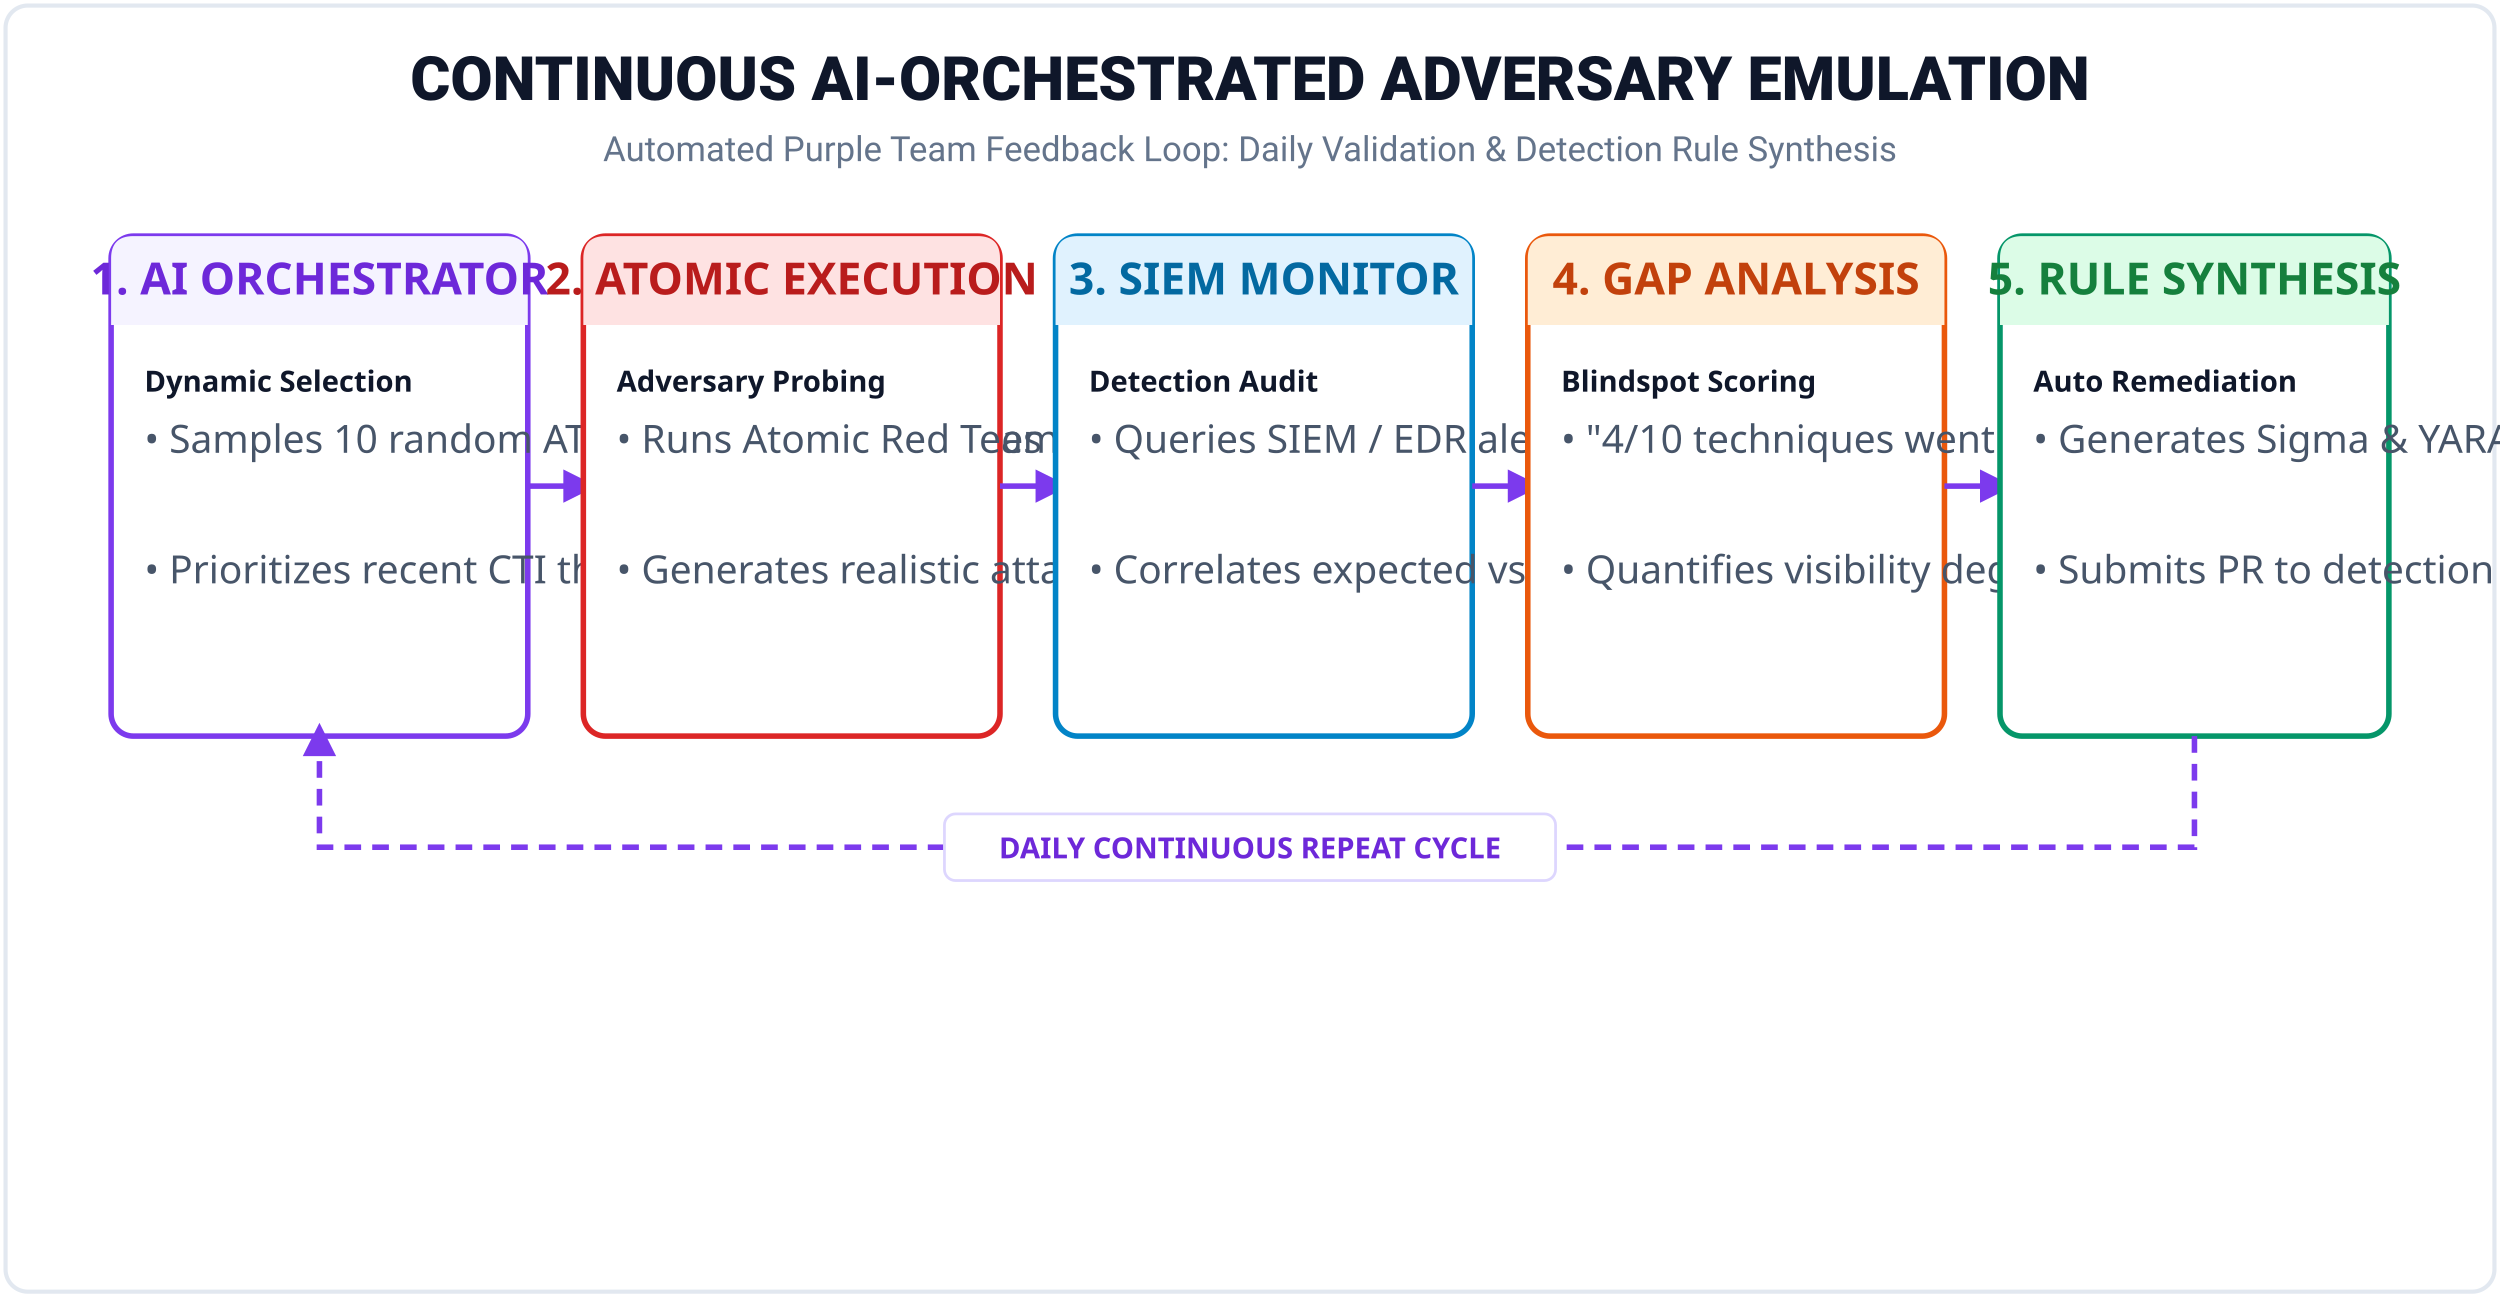
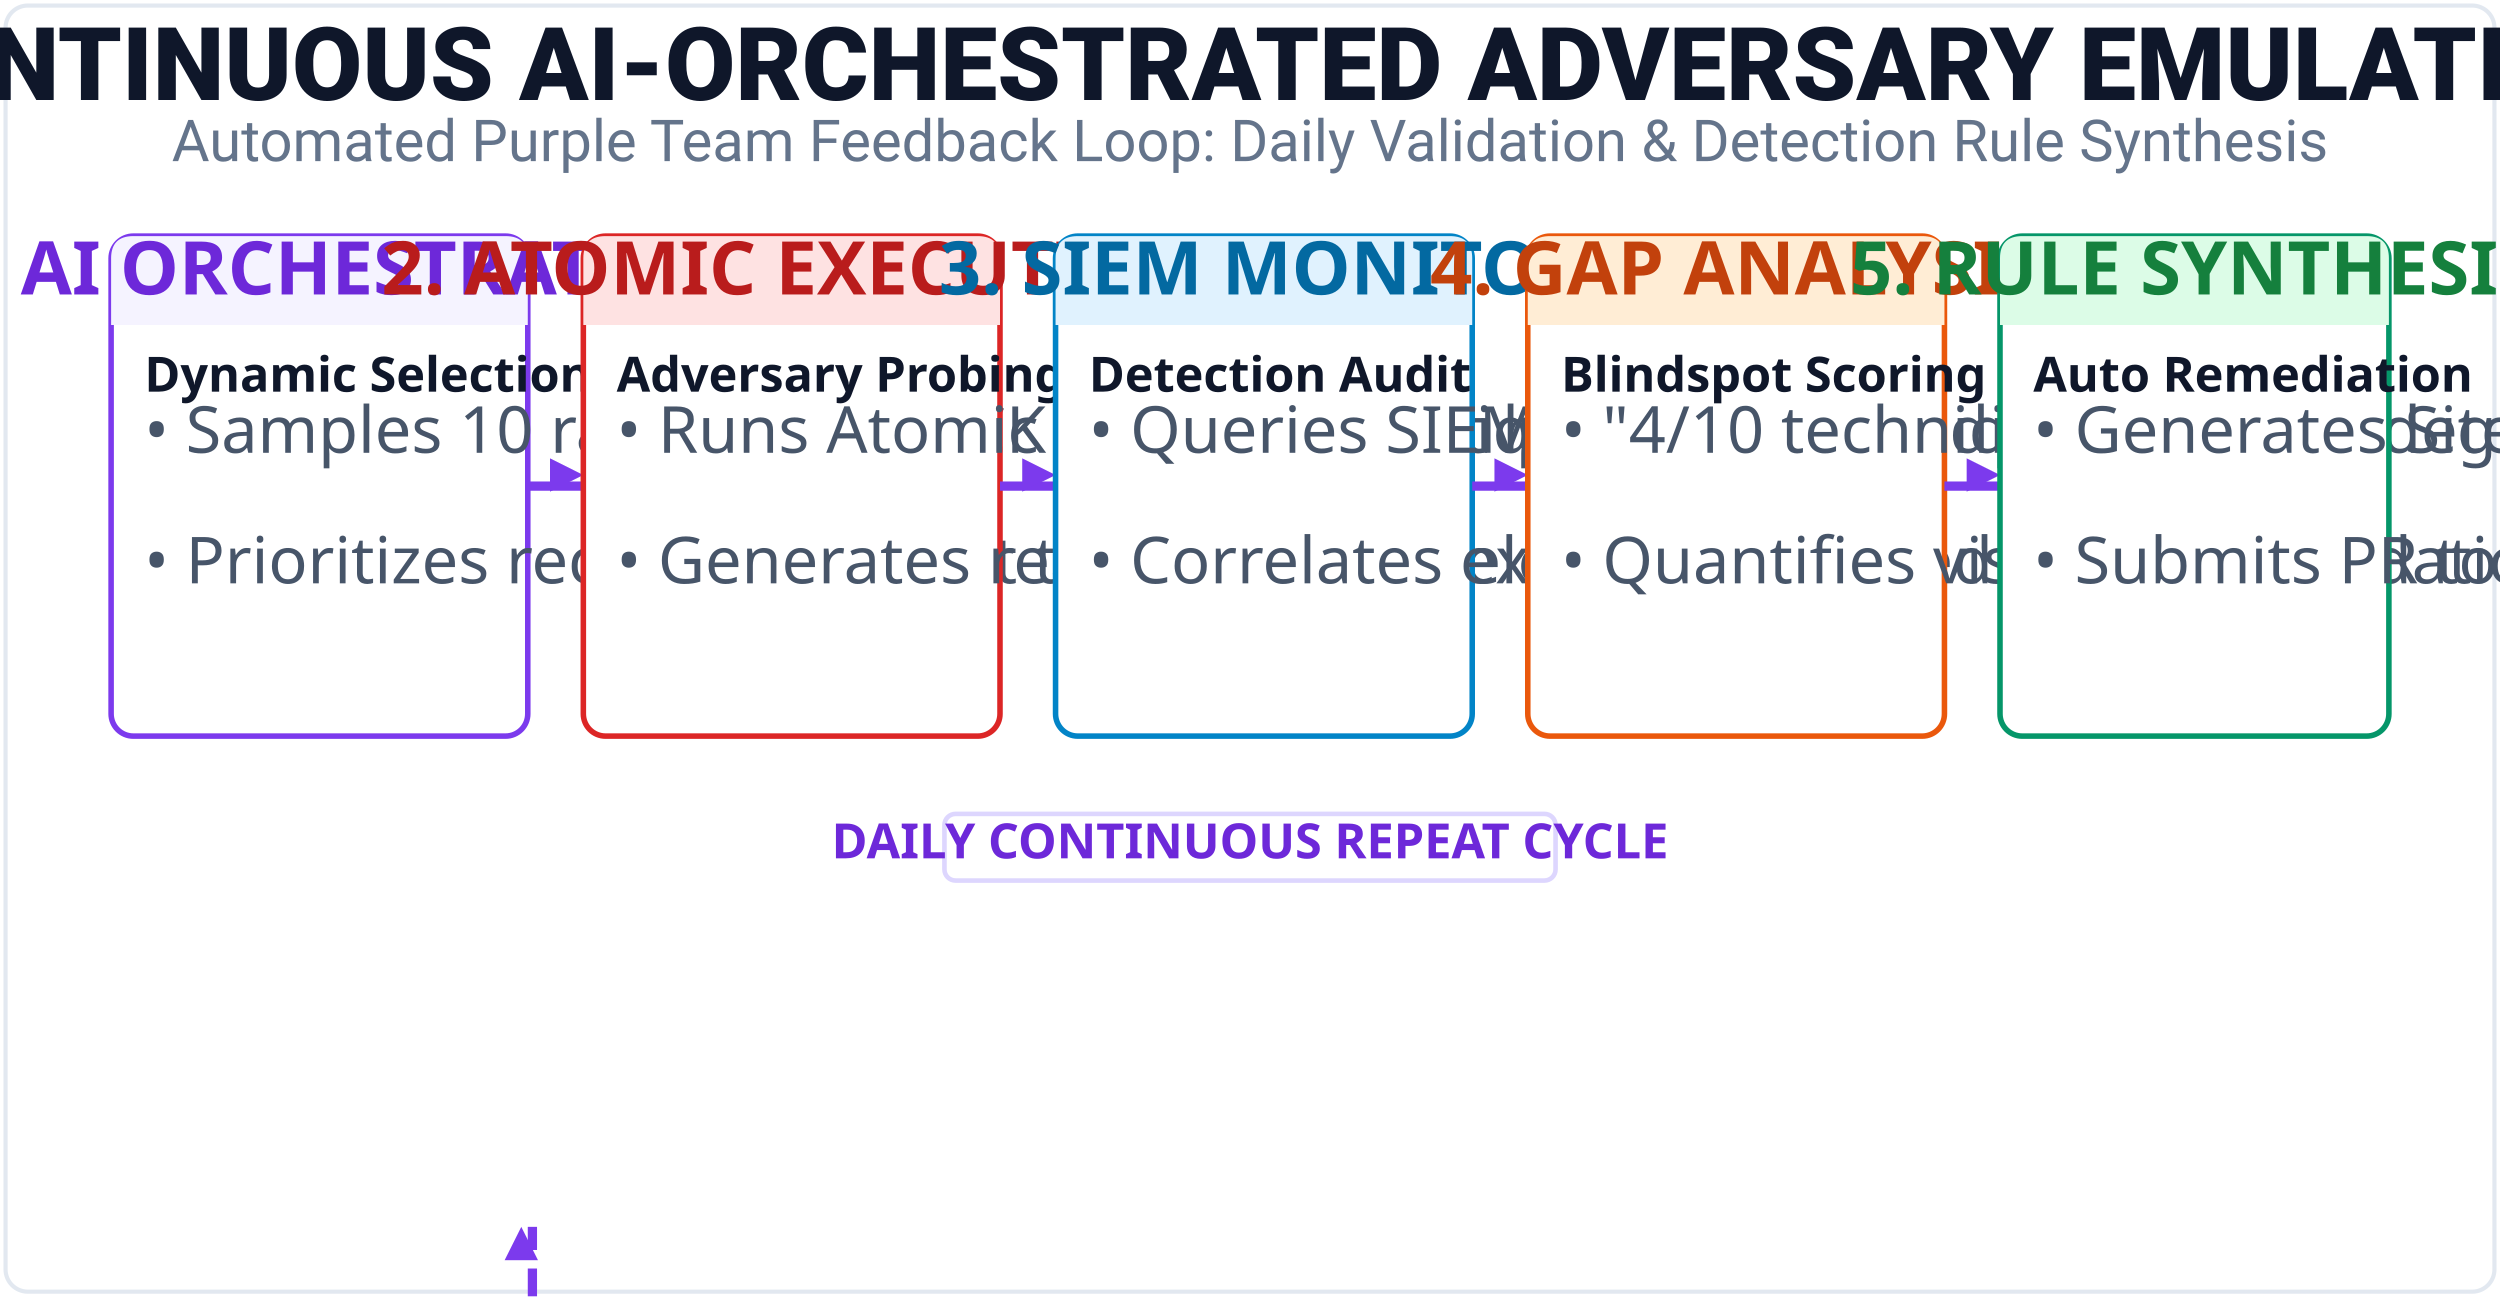
- <svg xmlns="http://www.w3.org/2000/svg" viewBox="0 0 900 468" width="100%" height="100%">
+ <svg xmlns="http://www.w3.org/2000/svg" viewBox="0 0 540 280.8" width="100%" height="100%">
  <defs>
    <marker id="arr-purple-loop" viewBox="0 0 10 10" refX="6" refY="5" markerWidth="6" markerHeight="6" orient="auto">
-       <path d="M 0 0 L 10 5 L 0 10 z" fill="#7c3aed" />
+       <path d="M 0 0 L 6 3 L 0 6 z" fill="#7c3aed" />
    </marker>
  </defs>
-   <rect width="900" height="468" fill="#ffffff" />
-   <rect width="896" height="463" x="2" y="2" fill="none" stroke="#e2e8f0" stroke-width="1.5" rx="8" />
-   <text x="450" y="36" fill="#0f172a" font-family="-apple-system, BlinkMacSystemFont, 'Segoe UI', Roboto, sans-serif" font-size="22" font-weight="800" text-anchor="middle">CONTINUOUS AI-ORCHESTRATED ADVERSARY EMULATION</text>
-   <text x="450" y="58" fill="#64748b" font-family="-apple-system, BlinkMacSystemFont, 'Segoe UI', Roboto, sans-serif" font-size="12.5" text-anchor="middle">Automated Purple Team Feedback Loop: Daily Validation &amp; Detection Rule Synthesis</text>
-   <g transform="translate(40, 85)">
-     <rect width="150" height="180" fill="#ffffff" stroke="#7c3aed" stroke-width="2" rx="8" />
-     <path d="M 0 8 Q 0 0 8 0 L 142 0 Q 150 0 150 8 L 150 32 L 0 32 Z" fill="#f5f3ff" />
-     <text x="75" y="21" fill="#6d28d9" font-family="sans-serif" font-size="16" font-weight="800" text-anchor="middle">1. AI ORCHESTRATOR</text>
-     <text x="12" y="56" fill="#0f172a" font-family="sans-serif" font-size="10.5" font-weight="700">Dynamic Selection</text>
-     <text x="12" y="78" fill="#475569" font-family="sans-serif" font-size="14">• Samples 10 random ATT&amp;CK / ATLAS techniques</text>
-     <text x="12" y="125" fill="#475569" font-family="sans-serif" font-size="14">• Prioritizes recent CTI threat trends</text>
+   <rect width="540" height="280.8" fill="#ffffff" />
+   <rect width="537.6" height="277.8" x="1.2" y="1.2" fill="none" stroke="#e2e8f0" stroke-width="0.9" rx="4.8" />
+   <text x="270" y="21.6" fill="#0f172a" font-family="-apple-system, BlinkMacSystemFont, 'Segoe UI', Roboto, sans-serif" font-size="22" font-weight="800" text-anchor="middle">CONTINUOUS AI-ORCHESTRATED ADVERSARY EMULATION</text>
+   <text x="270" y="34.8" fill="#64748b" font-family="-apple-system, BlinkMacSystemFont, 'Segoe UI', Roboto, sans-serif" font-size="12.5" text-anchor="middle">Automated Purple Team Feedback Loop: Daily Validation &amp; Detection Rule Synthesis</text>
+   <g transform="translate(24, 51)">
+     <rect width="90" height="108" fill="#ffffff" stroke="#7c3aed" stroke-width="1.2" rx="4.8" />
+     <path d="M 0 4.8 Q 0 0 4.8 0 L 85.2 0 Q 90 0 90 4.8 L 90 19.2 L 0 19.2 Z" fill="#f5f3ff" />
+     <text x="45" y="12.6" fill="#6d28d9" font-family="sans-serif" font-size="16" font-weight="800" text-anchor="middle">1. AI ORCHESTRATOR</text>
+     <text x="7.2" y="33.6" fill="#0f172a" font-family="sans-serif" font-size="10.5" font-weight="700">Dynamic Selection</text>
+     <text x="7.2" y="46.8" fill="#475569" font-family="sans-serif" font-size="14">• Samples 10 random ATT&amp;CK / ATLAS techniques</text>
+     <text x="7.2" y="75" fill="#475569" font-family="sans-serif" font-size="14">• Prioritizes recent CTI threat trends</text>
  </g>
-   <line x1="190" y1="175" x2="210" y2="175" stroke="#7c3aed" stroke-width="2" marker-end="url(#arr-purple-loop)" />
-   <g transform="translate(210, 85)">
-     <rect width="150" height="180" fill="#ffffff" stroke="#dc2626" stroke-width="2" rx="8" />
-     <path d="M 0 8 Q 0 0 8 0 L 142 0 Q 150 0 150 8 L 150 32 L 0 32 Z" fill="#fee2e2" />
-     <text x="75" y="21" fill="#b91c1c" font-family="sans-serif" font-size="16" font-weight="800" text-anchor="middle">2. ATOMIC EXECUTION</text>
-     <text x="12" y="56" fill="#0f172a" font-family="sans-serif" font-size="10.5" font-weight="700">Adversary Probing</text>
-     <text x="12" y="78" fill="#475569" font-family="sans-serif" font-size="14">• Runs Atomic Red Team test harnesses</text>
-     <text x="12" y="125" fill="#475569" font-family="sans-serif" font-size="14">• Generates realistic attack telemetry</text>
+   <line x1="114" y1="105" x2="126" y2="105" stroke="#7c3aed" stroke-width="2" marker-end="url(#arr-purple-loop)" />
+   <g transform="translate(126, 51)">
+     <rect width="90" height="108" fill="#ffffff" stroke="#dc2626" stroke-width="1.2" rx="4.8" />
+     <path d="M 0 4.8 Q 0 0 4.8 0 L 85.2 0 Q 90 0 90 4.8 L 90 19.2 L 0 19.2 Z" fill="#fee2e2" />
+     <text x="45" y="12.6" fill="#b91c1c" font-family="sans-serif" font-size="16" font-weight="800" text-anchor="middle">2. ATOMIC EXECUTION</text>
+     <text x="7.2" y="33.6" fill="#0f172a" font-family="sans-serif" font-size="10.5" font-weight="700">Adversary Probing</text>
+     <text x="7.2" y="46.8" fill="#475569" font-family="sans-serif" font-size="14">• Runs Atomic Red Team test harnesses</text>
+     <text x="7.2" y="75" fill="#475569" font-family="sans-serif" font-size="14">• Generates realistic attack telemetry</text>
  </g>
-   <line x1="360" y1="175" x2="380" y2="175" stroke="#7c3aed" stroke-width="2" marker-end="url(#arr-purple-loop)" />
-   <g transform="translate(380, 85)">
-     <rect width="150" height="180" fill="#ffffff" stroke="#0284c7" stroke-width="2" rx="8" />
-     <path d="M 0 8 Q 0 0 8 0 L 142 0 Q 150 0 150 8 L 150 32 L 0 32 Z" fill="#e0f2fe" />
-     <text x="75" y="21" fill="#0369a1" font-family="sans-serif" font-size="16" font-weight="800" text-anchor="middle">3. SIEM MONITOR</text>
-     <text x="12" y="56" fill="#0f172a" font-family="sans-serif" font-size="10.5" font-weight="700">Detection Audit</text>
-     <text x="12" y="78" fill="#475569" font-family="sans-serif" font-size="14">• Queries SIEM / EDR alert indices</text>
-     <text x="12" y="125" fill="#475569" font-family="sans-serif" font-size="14">• Correlates expected vs. fired alerts</text>
+   <line x1="216" y1="105" x2="228" y2="105" stroke="#7c3aed" stroke-width="2" marker-end="url(#arr-purple-loop)" />
+   <g transform="translate(228, 51)">
+     <rect width="90" height="108" fill="#ffffff" stroke="#0284c7" stroke-width="1.2" rx="4.8" />
+     <path d="M 0 4.8 Q 0 0 4.8 0 L 85.2 0 Q 90 0 90 4.8 L 90 19.2 L 0 19.2 Z" fill="#e0f2fe" />
+     <text x="45" y="12.6" fill="#0369a1" font-family="sans-serif" font-size="16" font-weight="800" text-anchor="middle">3. SIEM MONITOR</text>
+     <text x="7.2" y="33.6" fill="#0f172a" font-family="sans-serif" font-size="10.5" font-weight="700">Detection Audit</text>
+     <text x="7.2" y="46.8" fill="#475569" font-family="sans-serif" font-size="14">• Queries SIEM / EDR alert indices</text>
+     <text x="7.2" y="75" fill="#475569" font-family="sans-serif" font-size="14">• Correlates expected vs. fired alerts</text>
  </g>
-   <line x1="530" y1="175" x2="550" y2="175" stroke="#7c3aed" stroke-width="2" marker-end="url(#arr-purple-loop)" />
-   <g transform="translate(550, 85)">
-     <rect width="150" height="180" fill="#ffffff" stroke="#ea580c" stroke-width="2" rx="8" />
-     <path d="M 0 8 Q 0 0 8 0 L 142 0 Q 150 0 150 8 L 150 32 L 0 32 Z" fill="#ffedd5" />
-     <text x="75" y="21" fill="#c2410c" font-family="sans-serif" font-size="16" font-weight="800" text-anchor="middle">4. GAP ANALYSIS</text>
-     <text x="12" y="56" fill="#0f172a" font-family="sans-serif" font-size="10.5" font-weight="700">Blindspot Scoring</text>
-     <text x="12" y="78" fill="#475569" font-family="sans-serif" font-size="14">• "4/10 techniques went undetected"</text>
-     <text x="12" y="125" fill="#475569" font-family="sans-serif" font-size="14">• Quantifies visibility degradation</text>
+   <line x1="318" y1="105" x2="330" y2="105" stroke="#7c3aed" stroke-width="2" marker-end="url(#arr-purple-loop)" />
+   <g transform="translate(330, 51)">
+     <rect width="90" height="108" fill="#ffffff" stroke="#ea580c" stroke-width="1.2" rx="4.8" />
+     <path d="M 0 4.8 Q 0 0 4.8 0 L 85.2 0 Q 90 0 90 4.8 L 90 19.2 L 0 19.2 Z" fill="#ffedd5" />
+     <text x="45" y="12.6" fill="#c2410c" font-family="sans-serif" font-size="16" font-weight="800" text-anchor="middle">4. GAP ANALYSIS</text>
+     <text x="7.2" y="33.6" fill="#0f172a" font-family="sans-serif" font-size="10.5" font-weight="700">Blindspot Scoring</text>
+     <text x="7.2" y="46.8" fill="#475569" font-family="sans-serif" font-size="14">• "4/10 techniques went undetected"</text>
+     <text x="7.2" y="75" fill="#475569" font-family="sans-serif" font-size="14">• Quantifies visibility degradation</text>
  </g>
-   <line x1="700" y1="175" x2="720" y2="175" stroke="#7c3aed" stroke-width="2" marker-end="url(#arr-purple-loop)" />
-   <g transform="translate(720, 85)">
-     <rect width="140" height="180" fill="#ffffff" stroke="#059669" stroke-width="2" rx="8" />
-     <path d="M 0 8 Q 0 0 8 0 L 132 0 Q 140 0 140 8 L 140 32 L 0 32 Z" fill="#dcfce7" />
-     <text x="70" y="21" fill="#15803d" font-family="sans-serif" font-size="16" font-weight="800" text-anchor="middle">5. RULE SYNTHESIS</text>
-     <text x="12" y="56" fill="#0f172a" font-family="sans-serif" font-size="10.5" font-weight="700">Auto Remediation</text>
-     <text x="12" y="78" fill="#475569" font-family="sans-serif" font-size="14">• Generates Sigma &amp; YARA-L rules</text>
-     <text x="12" y="125" fill="#475569" font-family="sans-serif" font-size="14">• Submits PR to detection repo</text>
+   <line x1="420" y1="105" x2="432" y2="105" stroke="#7c3aed" stroke-width="2" marker-end="url(#arr-purple-loop)" />
+   <g transform="translate(432, 51)">
+     <rect width="84" height="108" fill="#ffffff" stroke="#059669" stroke-width="1.2" rx="4.8" />
+     <path d="M 0 4.8 Q 0 0 4.8 0 L 79.2 0 Q 84 0 84 4.8 L 84 19.2 L 0 19.2 Z" fill="#dcfce7" />
+     <text x="42" y="12.6" fill="#15803d" font-family="sans-serif" font-size="16" font-weight="800" text-anchor="middle">5. RULE SYNTHESIS</text>
+     <text x="7.2" y="33.6" fill="#0f172a" font-family="sans-serif" font-size="10.5" font-weight="700">Auto Remediation</text>
+     <text x="7.2" y="46.8" fill="#475569" font-family="sans-serif" font-size="14">• Generates Sigma &amp; YARA-L rules</text>
+     <text x="7.2" y="75" fill="#475569" font-family="sans-serif" font-size="14">• Submits PR to detection repo</text>
  </g>
  <path d="M 790 265 V 305 H 115 V 265" fill="none" stroke="#7c3aed" stroke-width="2" stroke-dasharray="6 4" marker-end="url(#arr-purple-loop)" />
-   <rect x="340" y="293" width="220" height="24" fill="#ffffff" stroke="#ddd6fe" rx="4" />
-   <text x="450" y="309" fill="#6d28d9" font-family="sans-serif" font-size="10.5" font-weight="800" text-anchor="middle">DAILY CONTINUOUS REPEAT CYCLE</text>
+   <rect x="204" y="175.8" width="132" height="14.4" fill="#ffffff" stroke="#ddd6fe" rx="2.4" />
+   <text x="270" y="185.4" fill="#6d28d9" font-family="sans-serif" font-size="10.5" font-weight="800" text-anchor="middle">DAILY CONTINUOUS REPEAT CYCLE</text>
</svg>
